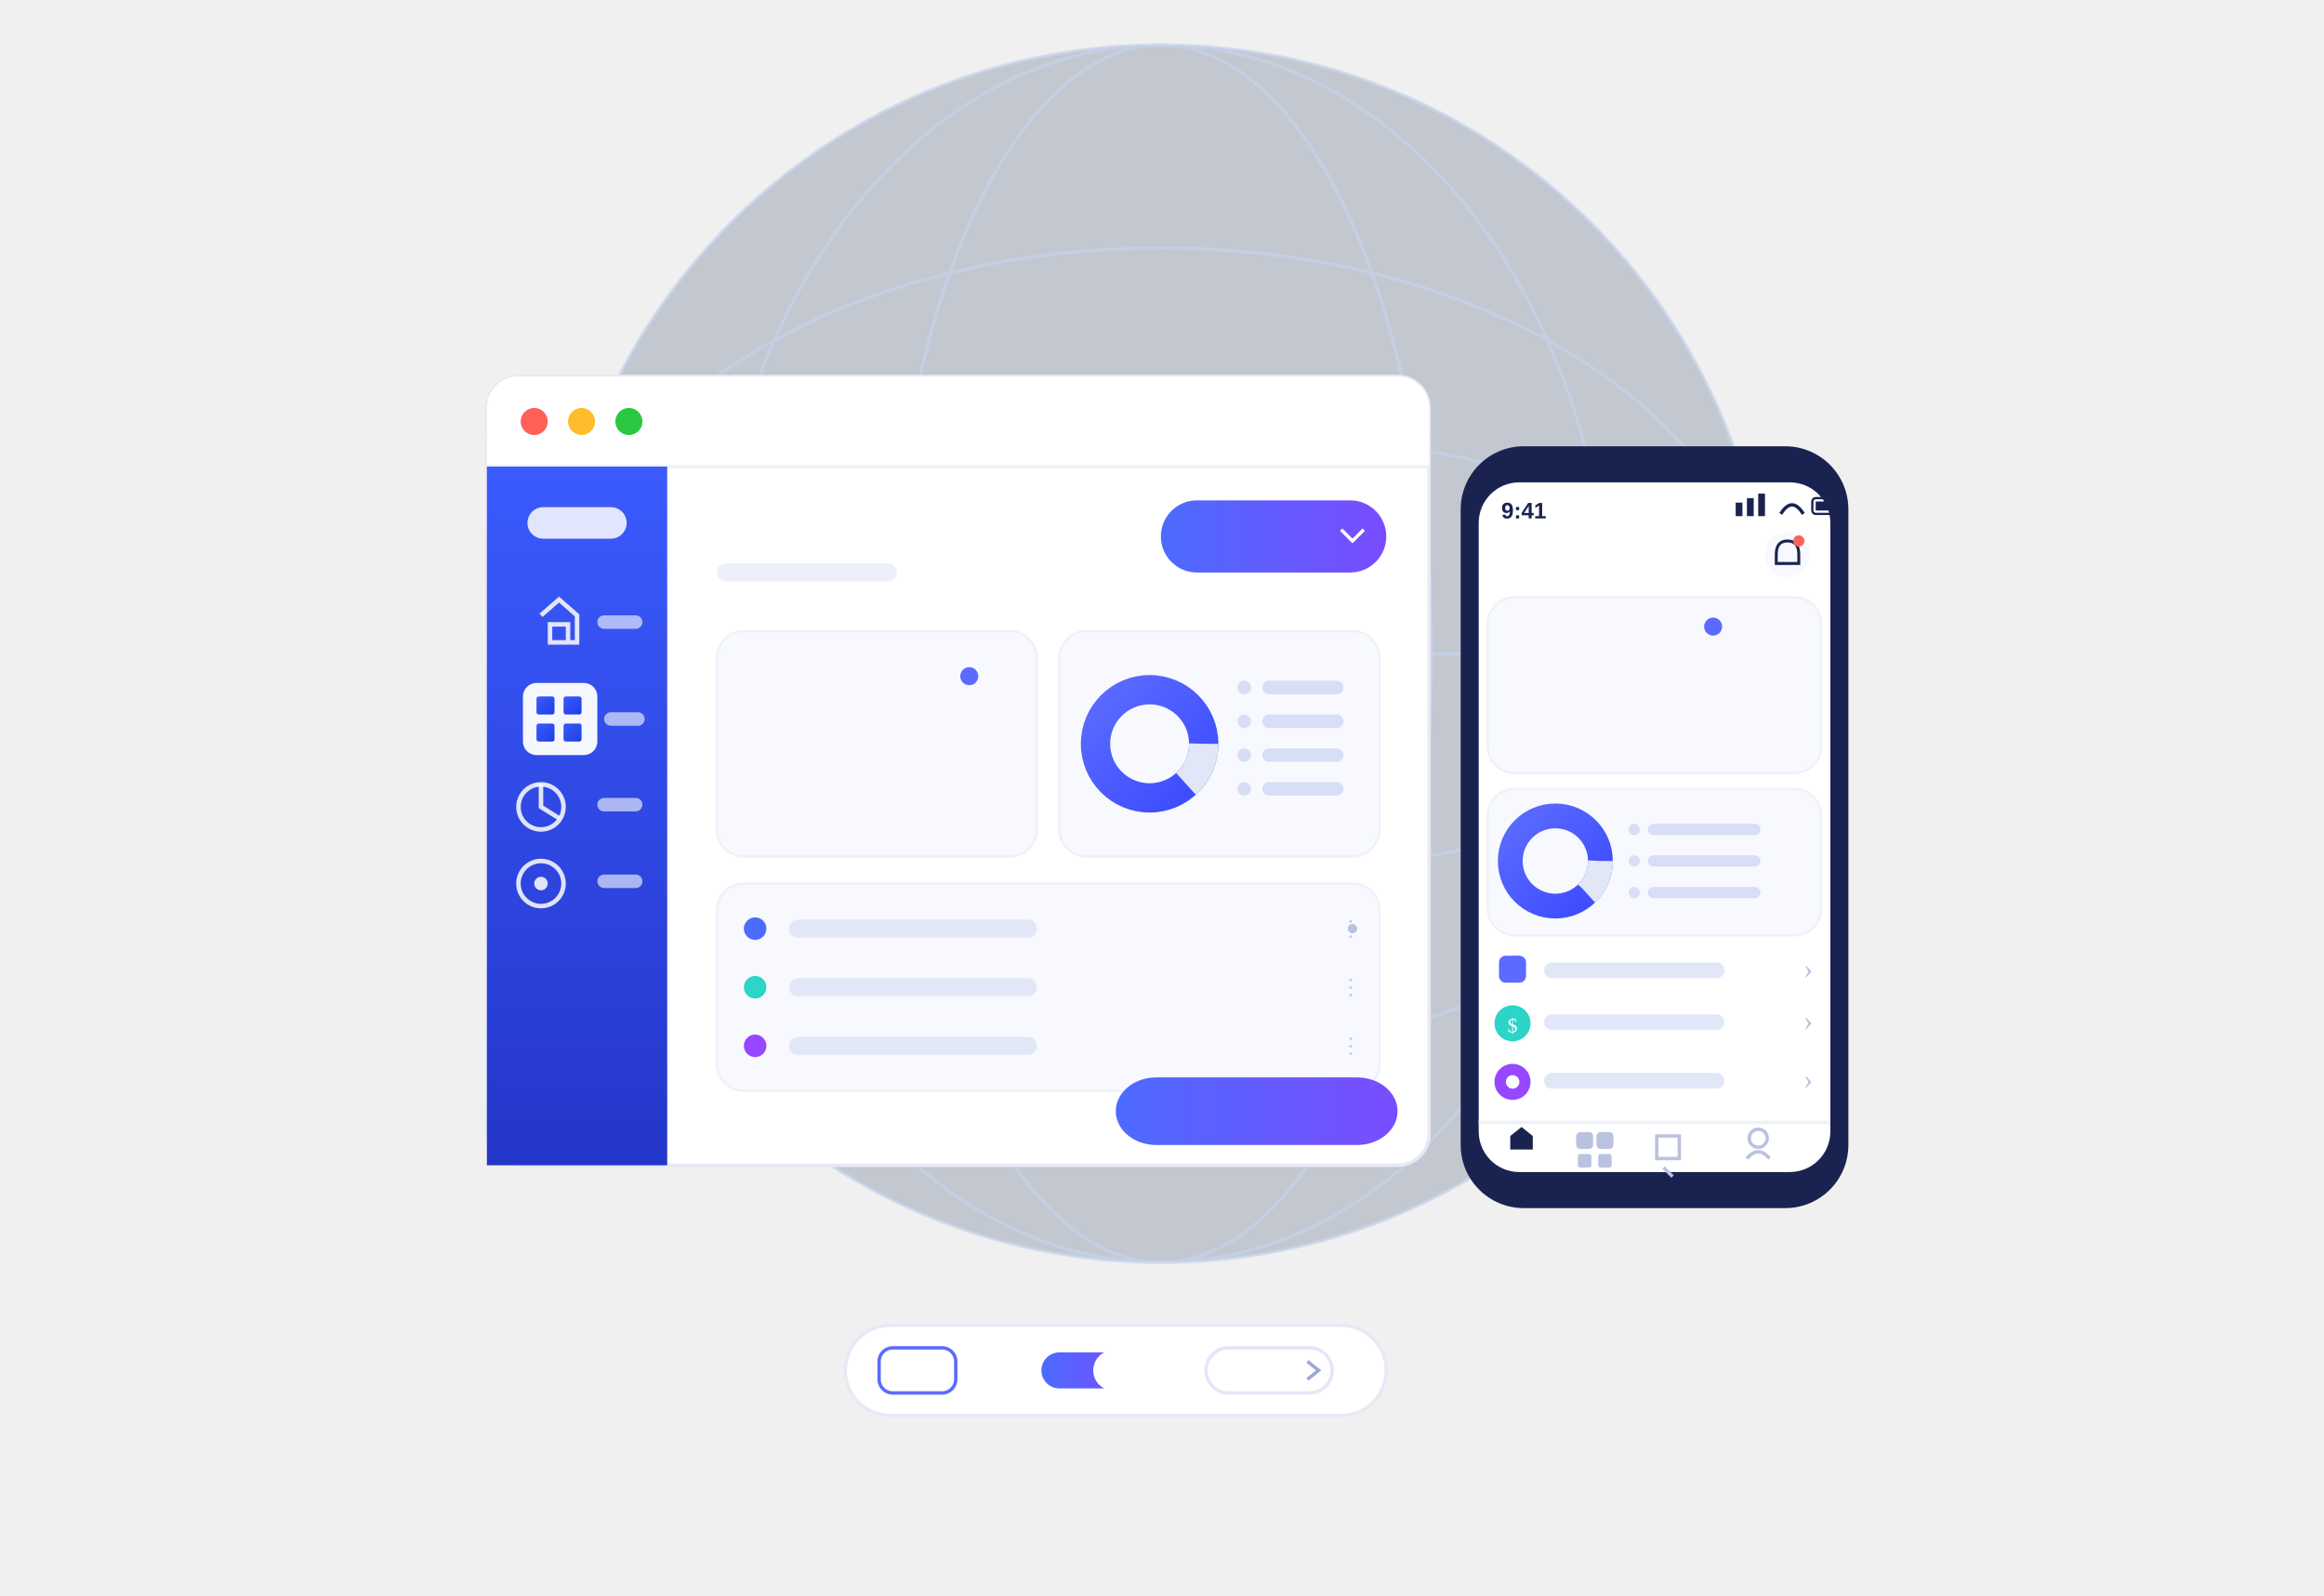
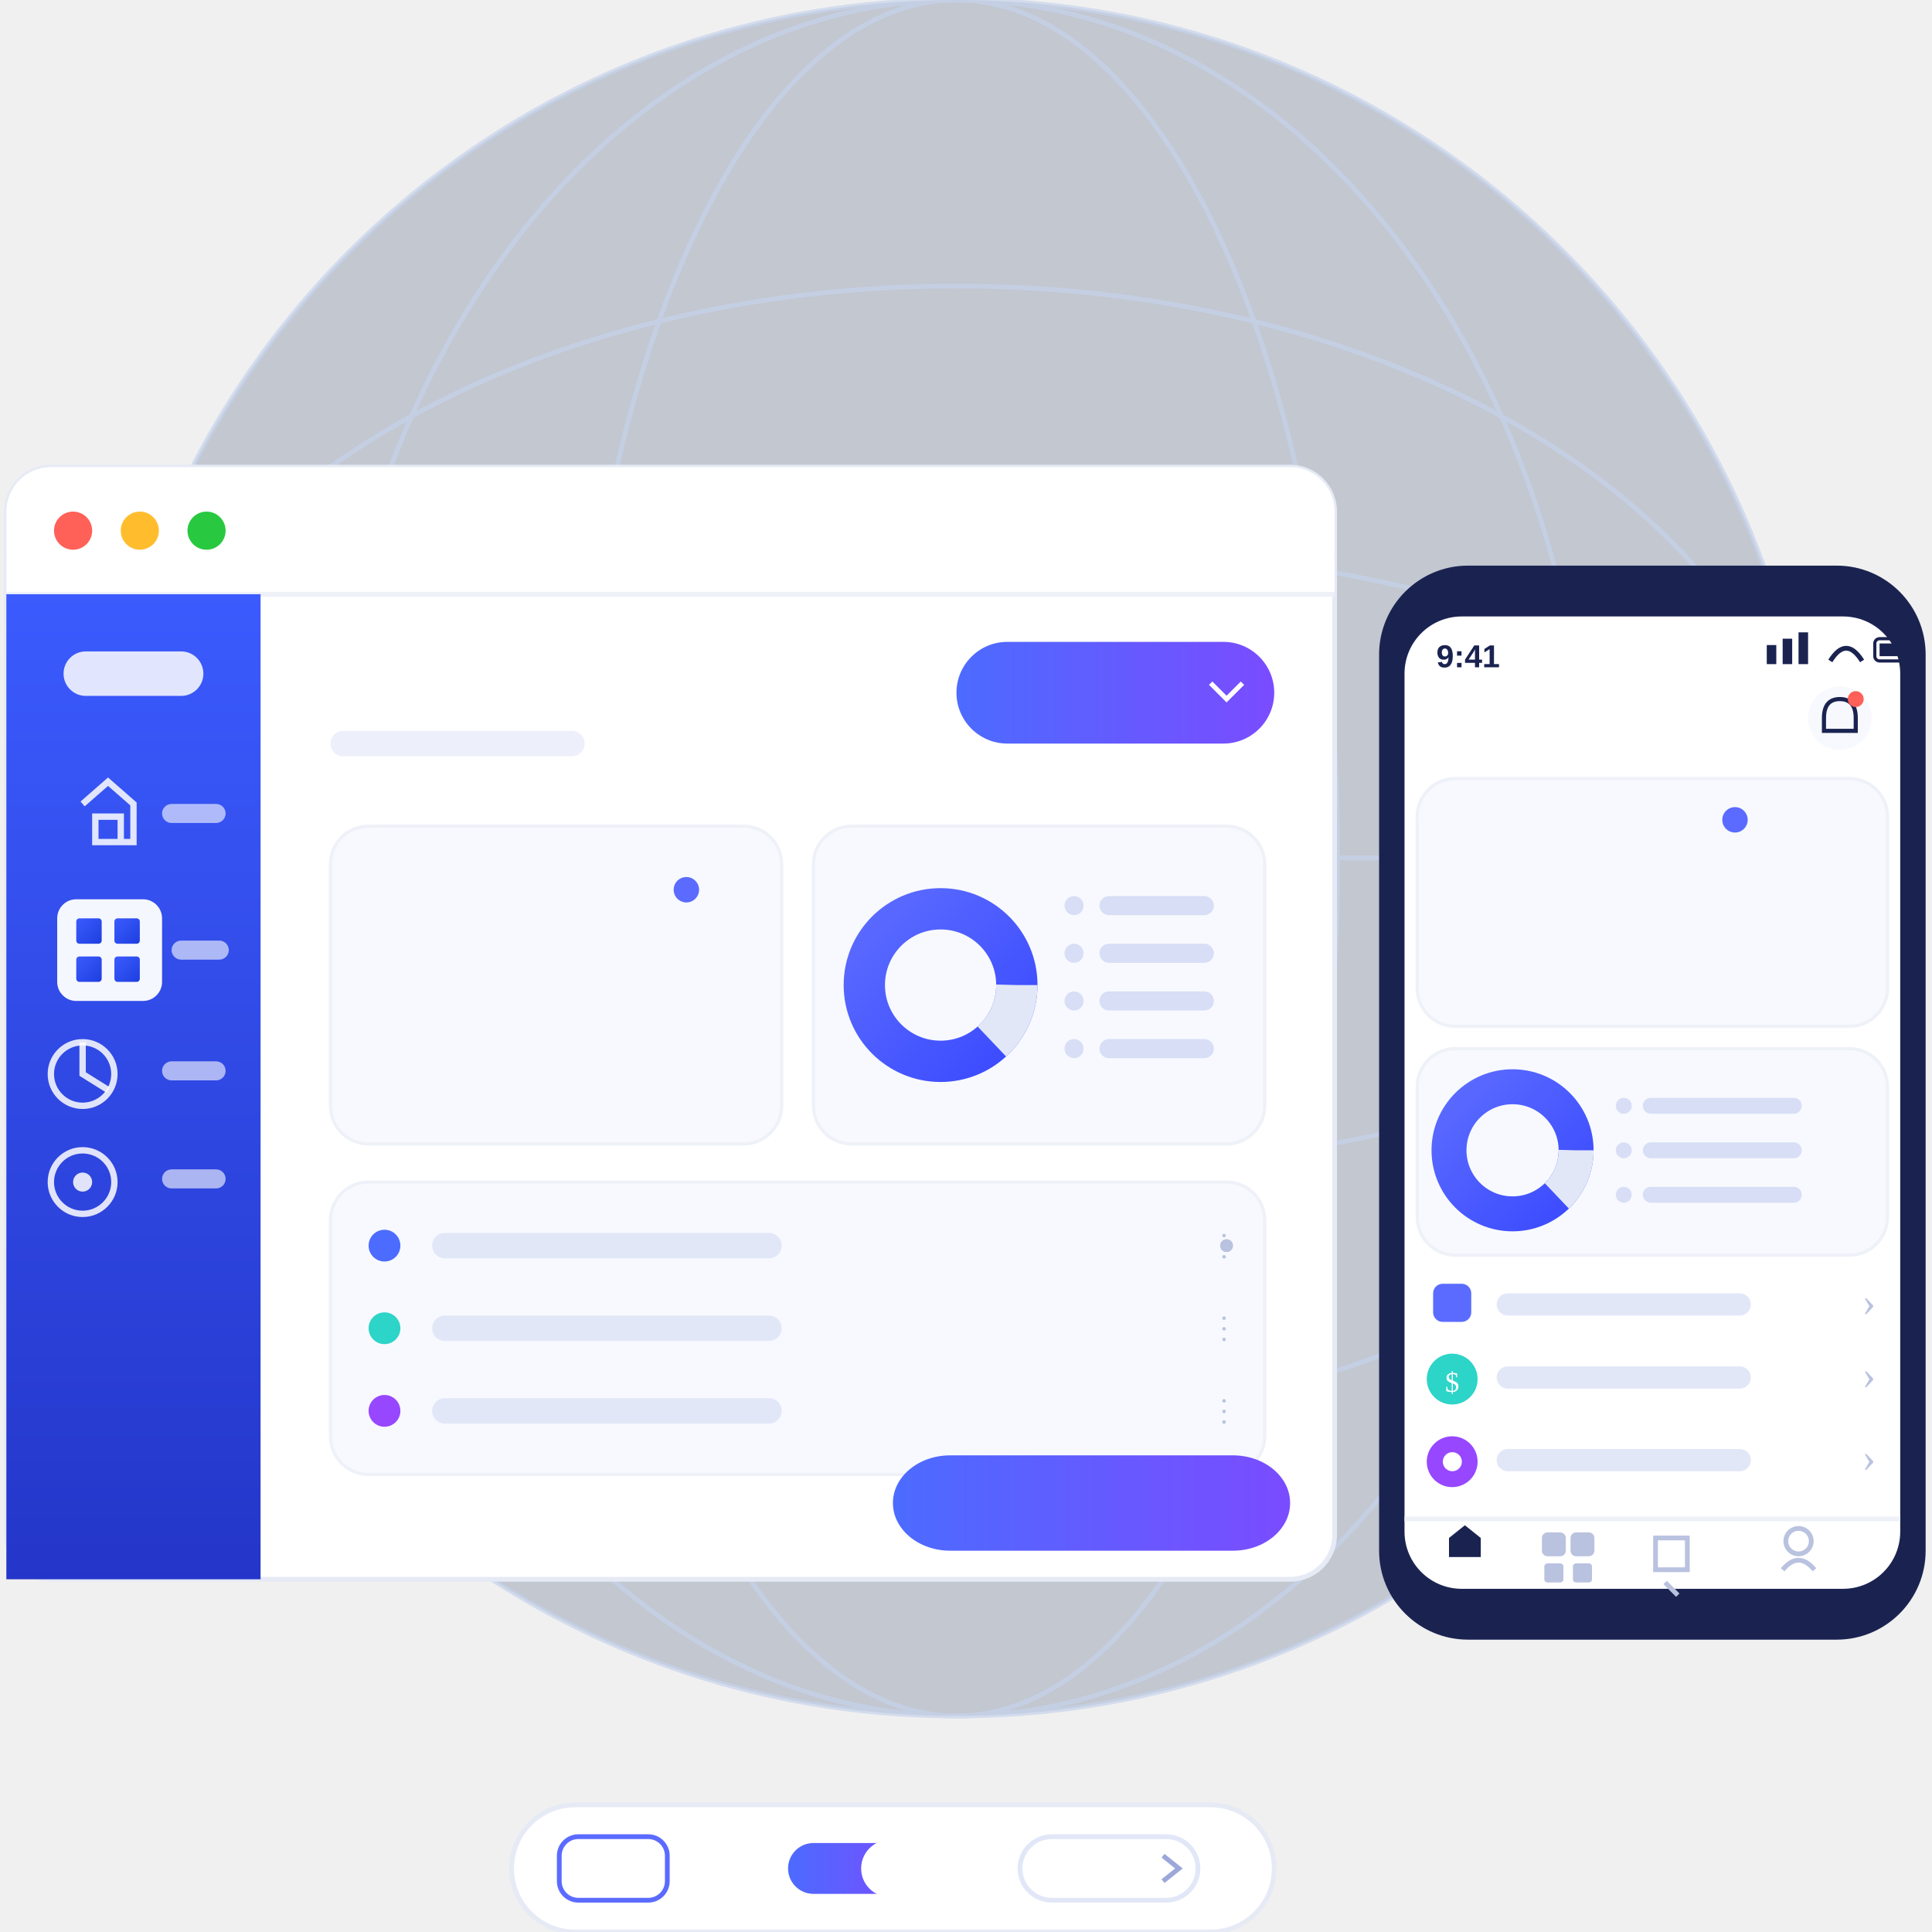
- <svg xmlns="http://www.w3.org/2000/svg" viewBox="0 0 1031 708">
+ <svg xmlns="http://www.w3.org/2000/svg" width="220" height="220" viewBox="0 0 220 220">
  <defs>
    <linearGradient id="bubbleBlue" x1="0%" y1="0%" x2="100%" y2="100%">
      <stop offset="0%" stop-color="#3B5BFE" />
      <stop offset="100%" stop-color="#1E3FE0" />
    </linearGradient>
    <linearGradient id="bubbleTeal" x1="0%" y1="0%" x2="100%" y2="100%">
      <stop offset="0%" stop-color="#2DD4C8" />
      <stop offset="100%" stop-color="#16B8AE" />
    </linearGradient>
    <linearGradient id="bubblePurple" x1="0%" y1="0%" x2="100%" y2="100%">
      <stop offset="0%" stop-color="#9747FF" />
      <stop offset="100%" stop-color="#7A2FE0" />
    </linearGradient>
    <linearGradient id="sidebarGrad" x1="0%" y1="0%" x2="0%" y2="100%">
      <stop offset="0%" stop-color="#3B5BFE" />
      <stop offset="100%" stop-color="#2436C9" />
    </linearGradient>
    <linearGradient id="btnGrad" x1="0%" y1="0%" x2="100%" y2="0%">
      <stop offset="0%" stop-color="#4C6BFF" />
      <stop offset="100%" stop-color="#7A4CFF" />
    </linearGradient>
    <linearGradient id="donutGrad" x1="0%" y1="0%" x2="100%" y2="100%">
      <stop offset="0%" stop-color="#5B6BFF" />
      <stop offset="100%" stop-color="#3B4BFF" />
    </linearGradient>
  </defs>
  <style>
    .floatSlow{animation:floatSlow 6s ease-in-out infinite;transform-origin:center;}
    .pulse{animation:pulse 3s ease-in-out infinite;transform-origin:center;}
    .draw{stroke-dasharray:220;stroke-dashoffset:220;animation:draw 4s ease-in-out infinite alternate;}
    @keyframes floatSlow{0%,100%{transform:translateY(0px);}50%{transform:translateY(-4px);}}
    @keyframes pulse{0%,100%{transform:scale(1);}50%{transform:scale(1.03);}}
    @keyframes draw{0%{stroke-dashoffset:220;}100%{stroke-dashoffset:0;}}
  </style>
- 
- 
- &gt;
- 
-   
-   <circle cx="515" cy="290" r="270" fill="#a4abbb" opacity="0.6" />
-   <g stroke="#c6d3eb" stroke-width="1.5" fill="none" opacity="0.7">
-     <ellipse cx="515" cy="290" rx="270" ry="270" />
-     <ellipse cx="515" cy="290" rx="270" ry="100" />
-     <ellipse cx="515" cy="290" rx="270" ry="180" />
-     <ellipse cx="515" cy="290" rx="120" ry="270" />
-     <ellipse cx="515" cy="290" rx="200" ry="270" />
-     <line x1="245" y1="290" x2="785" y2="290" />
-   </g>
-   <path d="M 350 350 Q 390 370 370 410 Q 420 420 410 460" fill="#C7D7F7" opacity="0.8" />
-   <g class="floatSlow">
-     <rect x="216" y="167" width="418" height="350" rx="14" fill="#FFFFFF" stroke="#E6EAF5" stroke-width="1.5" />
-     <rect x="216" y="167" width="418" height="40" rx="14" fill="#FFFFFF" />
-     <rect x="216" y="195" width="418" height="12" fill="#FFFFFF" />
-     <circle cx="237" cy="187" r="6" fill="#FF6058" />
-     <circle cx="258" cy="187" r="6" fill="#FFBD2E" />
-     <circle cx="279" cy="187" r="6" fill="#28C940" />
-     <line x1="216" y1="207" x2="634" y2="207" stroke="#EEF1F8" stroke-width="1.5" />
-     <rect x="216" y="207" width="80" height="310" fill="url(#sidebarGrad)" />
-     <rect x="234" y="225" width="44" height="14" rx="7" fill="#FFFFFF" opacity="0.85" />
-     <g fill="#FFFFFF" opacity="0.85">
-       <path d="M 240 273 L 248 266 L 256 273 L 256 285 L 244 285 L 244 277 L 252 277 L 252 285 L 256 285" fill="none" stroke="#FFFFFF" stroke-width="2" />
+   <g transform="translate(-77.434,-7.237) scale(0.361842)">
+     <circle cx="515" cy="290" r="270" fill="#a4abbb" opacity="0.6" />
+     <g stroke="#c6d3eb" stroke-width="1.5" fill="none" opacity="0.7">
+       <ellipse cx="515" cy="290" rx="270" ry="270" />
+       <ellipse cx="515" cy="290" rx="270" ry="100" />
+       <ellipse cx="515" cy="290" rx="270" ry="180" />
+       <ellipse cx="515" cy="290" rx="120" ry="270" />
+       <ellipse cx="515" cy="290" rx="200" ry="270" />
+       <line x1="245" y1="290" x2="785" y2="290" />
    </g>
-     <rect x="265" y="273" width="20" height="6" rx="3" fill="#FFFFFF" opacity="0.6" />
-     <rect x="232" y="303" width="33" height="32" rx="6" fill="#FFFFFF" opacity="0.95" />
-     <g fill="url(#bubbleBlue)">
-       <rect x="238" y="309" width="8" height="8" rx="1" />
-       <rect x="250" y="309" width="8" height="8" rx="1" />
-       <rect x="238" y="321" width="8" height="8" rx="1" />
-       <rect x="250" y="321" width="8" height="8" rx="1" />
+     <path d="M 350 350 Q 390 370 370 410 Q 420 420 410 460" fill="#C7D7F7" opacity="0.8" />
+     <g class="floatSlow">
+       <rect x="216" y="167" width="418" height="350" rx="14" fill="#FFFFFF" stroke="#E6EAF5" stroke-width="1.5" />
+       <rect x="216" y="167" width="418" height="40" rx="14" fill="#FFFFFF" />
+       <rect x="216" y="195" width="418" height="12" fill="#FFFFFF" />
+       <circle cx="237" cy="187" r="6" fill="#FF6058" />
+       <circle cx="258" cy="187" r="6" fill="#FFBD2E" />
+       <circle cx="279" cy="187" r="6" fill="#28C940" />
+       <line x1="216" y1="207" x2="634" y2="207" stroke="#EEF1F8" stroke-width="1.5" />
+       <rect x="216" y="207" width="80" height="310" fill="url(#sidebarGrad)" />
+       <rect x="234" y="225" width="44" height="14" rx="7" fill="#FFFFFF" opacity="0.85" />
+       <g fill="#FFFFFF" opacity="0.85">
+         <path d="M 240 273 L 248 266 L 256 273 L 256 285 L 244 285 L 244 277 L 252 277 L 252 285 L 256 285" fill="none" stroke="#FFFFFF" stroke-width="2" />
+       </g>
+       <rect x="265" y="273" width="20" height="6" rx="3" fill="#FFFFFF" opacity="0.6" />
+       <rect x="232" y="303" width="33" height="32" rx="6" fill="#FFFFFF" opacity="0.95" />
+       <g fill="url(#bubbleBlue)">
+         <rect x="238" y="309" width="8" height="8" rx="1" />
+         <rect x="250" y="309" width="8" height="8" rx="1" />
+         <rect x="238" y="321" width="8" height="8" rx="1" />
+         <rect x="250" y="321" width="8" height="8" rx="1" />
+       </g>
+       <rect x="268" y="316" width="18" height="6" rx="3" fill="#FFFFFF" opacity="0.6" />
+       <circle cx="240" cy="358" r="10" fill="none" stroke="#FFFFFF" stroke-width="2" opacity="0.85" />
+       <path d="M 240 348 L 240 358 L 248 363" stroke="#FFFFFF" stroke-width="2" fill="none" opacity="0.85" />
+       <rect x="265" y="354" width="20" height="6" rx="3" fill="#FFFFFF" opacity="0.6" />
+       <circle cx="240" cy="392" r="10" fill="none" stroke="#FFFFFF" stroke-width="2" opacity="0.85" />
+       <circle cx="240" cy="392" r="3" fill="#FFFFFF" opacity="0.85" />
+       <rect x="265" y="388" width="20" height="6" rx="3" fill="#FFFFFF" opacity="0.6" />
+       <rect x="318" y="250" width="80" height="8" rx="4" fill="#EDF0FA" />
+       <rect class="pulse" x="515" y="222" width="100" height="32" rx="16" fill="url(#btnGrad)" />
+       <path d="M 595 235 L 600 240 L 605 235" stroke="#FFFFFF" stroke-width="1.5" fill="none" />
+       <rect x="318" y="280" width="142" height="100" rx="12" fill="#F7F9FE" stroke="#EEF1F8" />
+       <polyline class="draw" points="330,355 350,340 365,350 385,320 405,335 430,300" fill="none" stroke="#5B6BFF" stroke-width="2.5" />
+       <circle cx="430" cy="300" r="4" fill="#5B6BFF" />
+       <rect x="470" y="280" width="142" height="100" rx="12" fill="#F7F9FE" stroke="#EEF1F8" />
+       <circle cx="510" cy="330" r="24" fill="none" stroke="url(#donutGrad)" stroke-width="13" />
+       <circle cx="510" cy="330" r="24" fill="none" stroke="#E2E7F8" stroke-width="13" stroke-dasharray="20 150" />
+       <g fill="#D7DEF5">
+         <circle cx="552" cy="305" r="3" />
+         <rect x="560" y="302" width="36" height="6" rx="3" />
+         <circle cx="552" cy="320" r="3" />
+         <rect x="560" y="317" width="36" height="6" rx="3" />
+         <circle cx="552" cy="335" r="3" />
+         <rect x="560" y="332" width="36" height="6" rx="3" />
+         <circle cx="552" cy="350" r="3" />
+         <rect x="560" y="347" width="36" height="6" rx="3" />
+       </g>
+       <rect x="318" y="392" width="294" height="92" rx="12" fill="#F7F9FE" stroke="#EEF1F8" />
+       <circle cx="335" cy="412" r="5" fill="#4C6BFF" />
+       <rect x="350" y="408" width="110" height="8" rx="4" fill="#E2E7F8" />
+       <circle cx="600" cy="412" r="2" fill="#B9C2DF" />
+       <circle cx="600" cy="412" r="2" fill="#B9C2DF" transform="translate(0,0)" />
+       <text x="598" y="416" font-size="10" fill="#B9C2DF">⋮</text>
+       <circle cx="335" cy="438" r="5" fill="#2DD4C8" />
+       <rect x="350" y="434" width="110" height="8" rx="4" fill="#E2E7F8" />
+       <text x="598" y="442" font-size="10" fill="#B9C2DF">⋮</text>
+       <circle cx="335" cy="464" r="5" fill="#9747FF" />
+       <rect x="350" y="460" width="110" height="8" rx="4" fill="#E2E7F8" />
+       <text x="598" y="468" font-size="10" fill="#B9C2DF">⋮</text>
+       <rect class="pulse" x="495" y="478" width="125" height="30" rx="18" fill="url(#btnGrad)" />
    </g>
-     <rect x="268" y="316" width="18" height="6" rx="3" fill="#FFFFFF" opacity="0.6" />
-     <circle cx="240" cy="358" r="10" fill="none" stroke="#FFFFFF" stroke-width="2" opacity="0.85" />
-     <path d="M 240 348 L 240 358 L 248 363" stroke="#FFFFFF" stroke-width="2" fill="none" opacity="0.85" />
-     <rect x="265" y="354" width="20" height="6" rx="3" fill="#FFFFFF" opacity="0.6" />
-     <circle cx="240" cy="392" r="10" fill="none" stroke="#FFFFFF" stroke-width="2" opacity="0.85" />
-     <circle cx="240" cy="392" r="3" fill="#FFFFFF" opacity="0.85" />
-     <rect x="265" y="388" width="20" height="6" rx="3" fill="#FFFFFF" opacity="0.6" />
-     <rect x="318" y="250" width="80" height="8" rx="4" fill="#EDF0FA" />
-     <rect class="pulse" x="515" y="222" width="100" height="32" rx="16" fill="url(#btnGrad)" />
-     <path d="M 595 235 L 600 240 L 605 235" stroke="#FFFFFF" stroke-width="1.5" fill="none" />
-     <rect x="318" y="280" width="142" height="100" rx="12" fill="#F7F9FE" stroke="#EEF1F8" />
-     <polyline class="draw" points="330,355 350,340 365,350 385,320 405,335 430,300" fill="none" stroke="#5B6BFF" stroke-width="2.5" />
-     <circle cx="430" cy="300" r="4" fill="#5B6BFF" />
-     <rect x="470" y="280" width="142" height="100" rx="12" fill="#F7F9FE" stroke="#EEF1F8" />
-     <circle cx="510" cy="330" r="24" fill="none" stroke="url(#donutGrad)" stroke-width="13" />
-     <circle cx="510" cy="330" r="24" fill="none" stroke="#E2E7F8" stroke-width="13" stroke-dasharray="20 150" />
-     <g fill="#D7DEF5">
-       <circle cx="552" cy="305" r="3" />
-       <rect x="560" y="302" width="36" height="6" rx="3" />
-       <circle cx="552" cy="320" r="3" />
-       <rect x="560" y="317" width="36" height="6" rx="3" />
-       <circle cx="552" cy="335" r="3" />
-       <rect x="560" y="332" width="36" height="6" rx="3" />
-       <circle cx="552" cy="350" r="3" />
-       <rect x="560" y="347" width="36" height="6" rx="3" />
+     <g class="floatSlow">
+       <rect x="648" y="198" width="172" height="338" rx="28" fill="#1A2350" />
+       <rect x="656" y="214" width="156" height="306" rx="18" fill="#FFFFFF" />
+       <rect x="710" y="203" width="48" height="9" rx="4" fill="#1A2350" />
+       <text x="666" y="230" font-family="Arial, sans-serif" font-size="10" fill="#1A2350" font-weight="bold">9:41</text>
+       <g fill="#1A2350">
+         <rect x="770" y="223" width="3" height="6" />
+         <rect x="775" y="221" width="3" height="8" />
+         <rect x="780" y="219" width="3" height="10" />
+         <path d="M 790 228 Q 795 220 800 228" fill="none" stroke="#1A2350" stroke-width="1.5" />
+         <rect x="804" y="221" width="10" height="7" rx="1.5" fill="none" stroke="#1A2350" stroke-width="1" />
+         <rect x="805.5" y="222.5" width="7" height="4" fill="#1A2350" />
+       </g>
+       <circle cx="793" cy="246" r="10" fill="#F7F9FE" />
+       <path d="M 793 240 Q 798 240 798 246 L 798 250 L 788 250 L 788 246 Q 788 240 793 240" fill="none" stroke="#1A2350" stroke-width="1.3" />
+       <circle cx="798" cy="240" r="2.5" fill="#FF6058" />
+       <rect x="660" y="265" width="148" height="78" rx="12" fill="#F7F9FE" stroke="#EEF1F8" />
+       <polyline class="draw" points="672,320 690,308 705,316 722,292 740,303 760,278" fill="none" stroke="#5B6BFF" stroke-width="2.5" />
+       <circle cx="760" cy="278" r="4" fill="#5B6BFF" />
+       <rect x="660" y="350" width="148" height="65" rx="12" fill="#F7F9FE" stroke="#EEF1F8" />
+       <circle cx="690" cy="382" r="20" fill="none" stroke="url(#donutGrad)" stroke-width="11" />
+       <circle cx="690" cy="382" r="20" fill="none" stroke="#E2E7F8" stroke-width="11" stroke-dasharray="16 120" />
+       <g fill="#D7DEF5">
+         <circle cx="725" cy="368" r="2.5" />
+         <rect x="731" y="365.5" width="50" height="5" rx="2.5" />
+         <circle cx="725" cy="382" r="2.5" />
+         <rect x="731" y="379.5" width="50" height="5" rx="2.5" />
+         <circle cx="725" cy="396" r="2.5" />
+         <rect x="731" y="393.5" width="50" height="5" rx="2.5" />
+       </g>
+       <rect x="665" y="424" width="12" height="12" rx="3" fill="#5B6BFF" />
+       <rect x="685" y="427" width="80" height="7" rx="3.5" fill="#E2E7F8" />
+       <text x="800" y="434" font-size="13" fill="#B9C2DF">›</text>
+       <circle cx="671" cy="454" r="8" fill="#2DD4C8" />
+       <text x="671" y="458" text-anchor="middle" font-size="9" fill="#fff">$</text>
+       <rect x="685" y="450" width="80" height="7" rx="3.5" fill="#E2E7F8" />
+       <text x="800" y="457" font-size="13" fill="#B9C2DF">›</text>
+       <circle cx="671" cy="480" r="8" fill="#9747FF" />
+       <path d="M 671 477 a 3 3 0 1 0 0.1 0" fill="#fff" />
+       <rect x="685" y="476" width="80" height="7" rx="3.5" fill="#E2E7F8" />
+       <text x="800" y="483" font-size="13" fill="#B9C2DF">›</text>
+       <line x1="656" y1="498" x2="812" y2="498" stroke="#EEF1F8" stroke-width="1.5" />
+       <path d="M 670 510 L 670 504 L 675 500 L 680 504 L 680 510 Z" fill="#1A2350" />
+       <g fill="none" stroke="#B9C2DF" stroke-width="1.5">
+         <rect x="700" y="503" width="6" height="6" rx="1" />
+         <rect x="709" y="503" width="6" height="6" rx="1" />
+         <rect x="700" y="512" width="6" height="6" rx="1" opacity="0" />
+       </g>
+       <rect x="700" y="503" width="6" height="6" rx="1" fill="#B9C2DF" />
+       <rect x="709" y="503" width="6" height="6" rx="1" fill="#B9C2DF" />
+       <rect x="700" y="512" width="6" height="6" rx="1" fill="#B9C2DF" />
+       <rect x="709" y="512" width="6" height="6" rx="1" fill="#B9C2DF" />
+       <path d="M 735 504 L 745 504 L 745 514 L 735 514 Z M 738 518 L 742 522" stroke="#B9C2DF" stroke-width="1.5" fill="none" />
+       <circle cx="780" cy="505" r="4" fill="none" stroke="#B9C2DF" stroke-width="1.5" />
+       <path d="M 775 514 Q 780 508 785 514" fill="none" stroke="#B9C2DF" stroke-width="1.5" />
    </g>
-     <rect x="318" y="392" width="294" height="92" rx="12" fill="#F7F9FE" stroke="#EEF1F8" />
-     <circle cx="335" cy="412" r="5" fill="#4C6BFF" />
-     <rect x="350" y="408" width="110" height="8" rx="4" fill="#E2E7F8" />
-     <circle cx="600" cy="412" r="2" fill="#B9C2DF" />
-     <circle cx="600" cy="412" r="2" fill="#B9C2DF" transform="translate(0,0)" />
-     <text x="598" y="416" font-size="10" fill="#B9C2DF">⋮</text>
-     <circle cx="335" cy="438" r="5" fill="#2DD4C8" />
-     <rect x="350" y="434" width="110" height="8" rx="4" fill="#E2E7F8" />
-     <text x="598" y="442" font-size="10" fill="#B9C2DF">⋮</text>
-     <circle cx="335" cy="464" r="5" fill="#9747FF" />
-     <rect x="350" y="460" width="110" height="8" rx="4" fill="#E2E7F8" />
-     <text x="598" y="468" font-size="10" fill="#B9C2DF">⋮</text>
-     <rect class="pulse" x="495" y="478" width="125" height="30" rx="18" fill="url(#btnGrad)" />
-   </g>
-   <g class="floatSlow">
-     <rect x="648" y="198" width="172" height="338" rx="28" fill="#1A2350" />
-     <rect x="656" y="214" width="156" height="306" rx="18" fill="#FFFFFF" />
-     <rect x="710" y="203" width="48" height="9" rx="4" fill="#1A2350" />
-     <text x="666" y="230" font-family="Arial, sans-serif" font-size="10" fill="#1A2350" font-weight="bold">9:41</text>
-     <g fill="#1A2350">
-       <rect x="770" y="223" width="3" height="6" />
-       <rect x="775" y="221" width="3" height="8" />
-       <rect x="780" y="219" width="3" height="10" />
-       <path d="M 790 228 Q 795 220 800 228" fill="none" stroke="#1A2350" stroke-width="1.5" />
-       <rect x="804" y="221" width="10" height="7" rx="1.5" fill="none" stroke="#1A2350" stroke-width="1" />
-       <rect x="805.5" y="222.5" width="7" height="4" fill="#1A2350" />
+     <g>
+       <rect x="375" y="588" width="240" height="40" rx="20" fill="#FFFFFF" stroke="#E6EAF5" stroke-width="1.5" />
+       <rect x="390" y="598" width="34" height="20" rx="6" fill="none" stroke="#5B6BFF" stroke-width="1.5" />
+       <rect x="462" y="600" width="40" height="16" rx="8" fill="url(#btnGrad)" />
+       <circle cx="494" cy="608" r="9" fill="#FFFFFF" />
+       <rect x="535" y="598" width="56" height="20" rx="10" fill="#FFFFFF" stroke="#E2E7F8" stroke-width="1.5" />
+       <path d="M 580 604 L 585 608 L 580 612" stroke="#9CA8D9" stroke-width="1.5" fill="none" />
    </g>
-     <circle cx="793" cy="246" r="10" fill="#F7F9FE" />
-     <path d="M 793 240 Q 798 240 798 246 L 798 250 L 788 250 L 788 246 Q 788 240 793 240" fill="none" stroke="#1A2350" stroke-width="1.3" />
-     <circle cx="798" cy="240" r="2.5" fill="#FF6058" />
-     <rect x="660" y="265" width="148" height="78" rx="12" fill="#F7F9FE" stroke="#EEF1F8" />
-     <polyline class="draw" points="672,320 690,308 705,316 722,292 740,303 760,278" fill="none" stroke="#5B6BFF" stroke-width="2.5" />
-     <circle cx="760" cy="278" r="4" fill="#5B6BFF" />
-     <rect x="660" y="350" width="148" height="65" rx="12" fill="#F7F9FE" stroke="#EEF1F8" />
-     <circle cx="690" cy="382" r="20" fill="none" stroke="url(#donutGrad)" stroke-width="11" />
-     <circle cx="690" cy="382" r="20" fill="none" stroke="#E2E7F8" stroke-width="11" stroke-dasharray="16 120" />
-     <g fill="#D7DEF5">
-       <circle cx="725" cy="368" r="2.5" />
-       <rect x="731" y="365.5" width="50" height="5" rx="2.5" />
-       <circle cx="725" cy="382" r="2.5" />
-       <rect x="731" y="379.5" width="50" height="5" rx="2.5" />
-       <circle cx="725" cy="396" r="2.5" />
-       <rect x="731" y="393.5" width="50" height="5" rx="2.5" />
-     </g>
-     <rect x="665" y="424" width="12" height="12" rx="3" fill="#5B6BFF" />
-     <rect x="685" y="427" width="80" height="7" rx="3.5" fill="#E2E7F8" />
-     <text x="800" y="434" font-size="13" fill="#B9C2DF">›</text>
-     <circle cx="671" cy="454" r="8" fill="#2DD4C8" />
-     <text x="671" y="458" text-anchor="middle" font-size="9" fill="#fff">$</text>
-     <rect x="685" y="450" width="80" height="7" rx="3.5" fill="#E2E7F8" />
-     <text x="800" y="457" font-size="13" fill="#B9C2DF">›</text>
-     <circle cx="671" cy="480" r="8" fill="#9747FF" />
-     <path d="M 671 477 a 3 3 0 1 0 0.1 0" fill="#fff" />
-     <rect x="685" y="476" width="80" height="7" rx="3.5" fill="#E2E7F8" />
-     <text x="800" y="483" font-size="13" fill="#B9C2DF">›</text>
-     <line x1="656" y1="498" x2="812" y2="498" stroke="#EEF1F8" stroke-width="1.5" />
-     <path d="M 670 510 L 670 504 L 675 500 L 680 504 L 680 510 Z" fill="#1A2350" />
-     <g fill="none" stroke="#B9C2DF" stroke-width="1.5">
-       <rect x="700" y="503" width="6" height="6" rx="1" />
-       <rect x="709" y="503" width="6" height="6" rx="1" />
-       <rect x="700" y="512" width="6" height="6" rx="1" opacity="0" />
-     </g>
-     <rect x="700" y="503" width="6" height="6" rx="1" fill="#B9C2DF" />
-     <rect x="709" y="503" width="6" height="6" rx="1" fill="#B9C2DF" />
-     <rect x="700" y="512" width="6" height="6" rx="1" fill="#B9C2DF" />
-     <rect x="709" y="512" width="6" height="6" rx="1" fill="#B9C2DF" />
-     <path d="M 735 504 L 745 504 L 745 514 L 735 514 Z M 738 518 L 742 522" stroke="#B9C2DF" stroke-width="1.5" fill="none" />
-     <circle cx="780" cy="505" r="4" fill="none" stroke="#B9C2DF" stroke-width="1.5" />
-     <path d="M 775 514 Q 780 508 785 514" fill="none" stroke="#B9C2DF" stroke-width="1.5" />
-   </g>
-   <g>
-     <rect x="375" y="588" width="240" height="40" rx="20" fill="#FFFFFF" stroke="#E6EAF5" stroke-width="1.5" />
-     <rect x="390" y="598" width="34" height="20" rx="6" fill="none" stroke="#5B6BFF" stroke-width="1.5" />
-     <rect x="462" y="600" width="40" height="16" rx="8" fill="url(#btnGrad)" />
-     <circle cx="494" cy="608" r="9" fill="#FFFFFF" />
-     <rect x="535" y="598" width="56" height="20" rx="10" fill="#FFFFFF" stroke="#E2E7F8" stroke-width="1.5" />
-     <path d="M 580 604 L 585 608 L 580 612" stroke="#9CA8D9" stroke-width="1.5" fill="none" />
  </g>
</svg>
